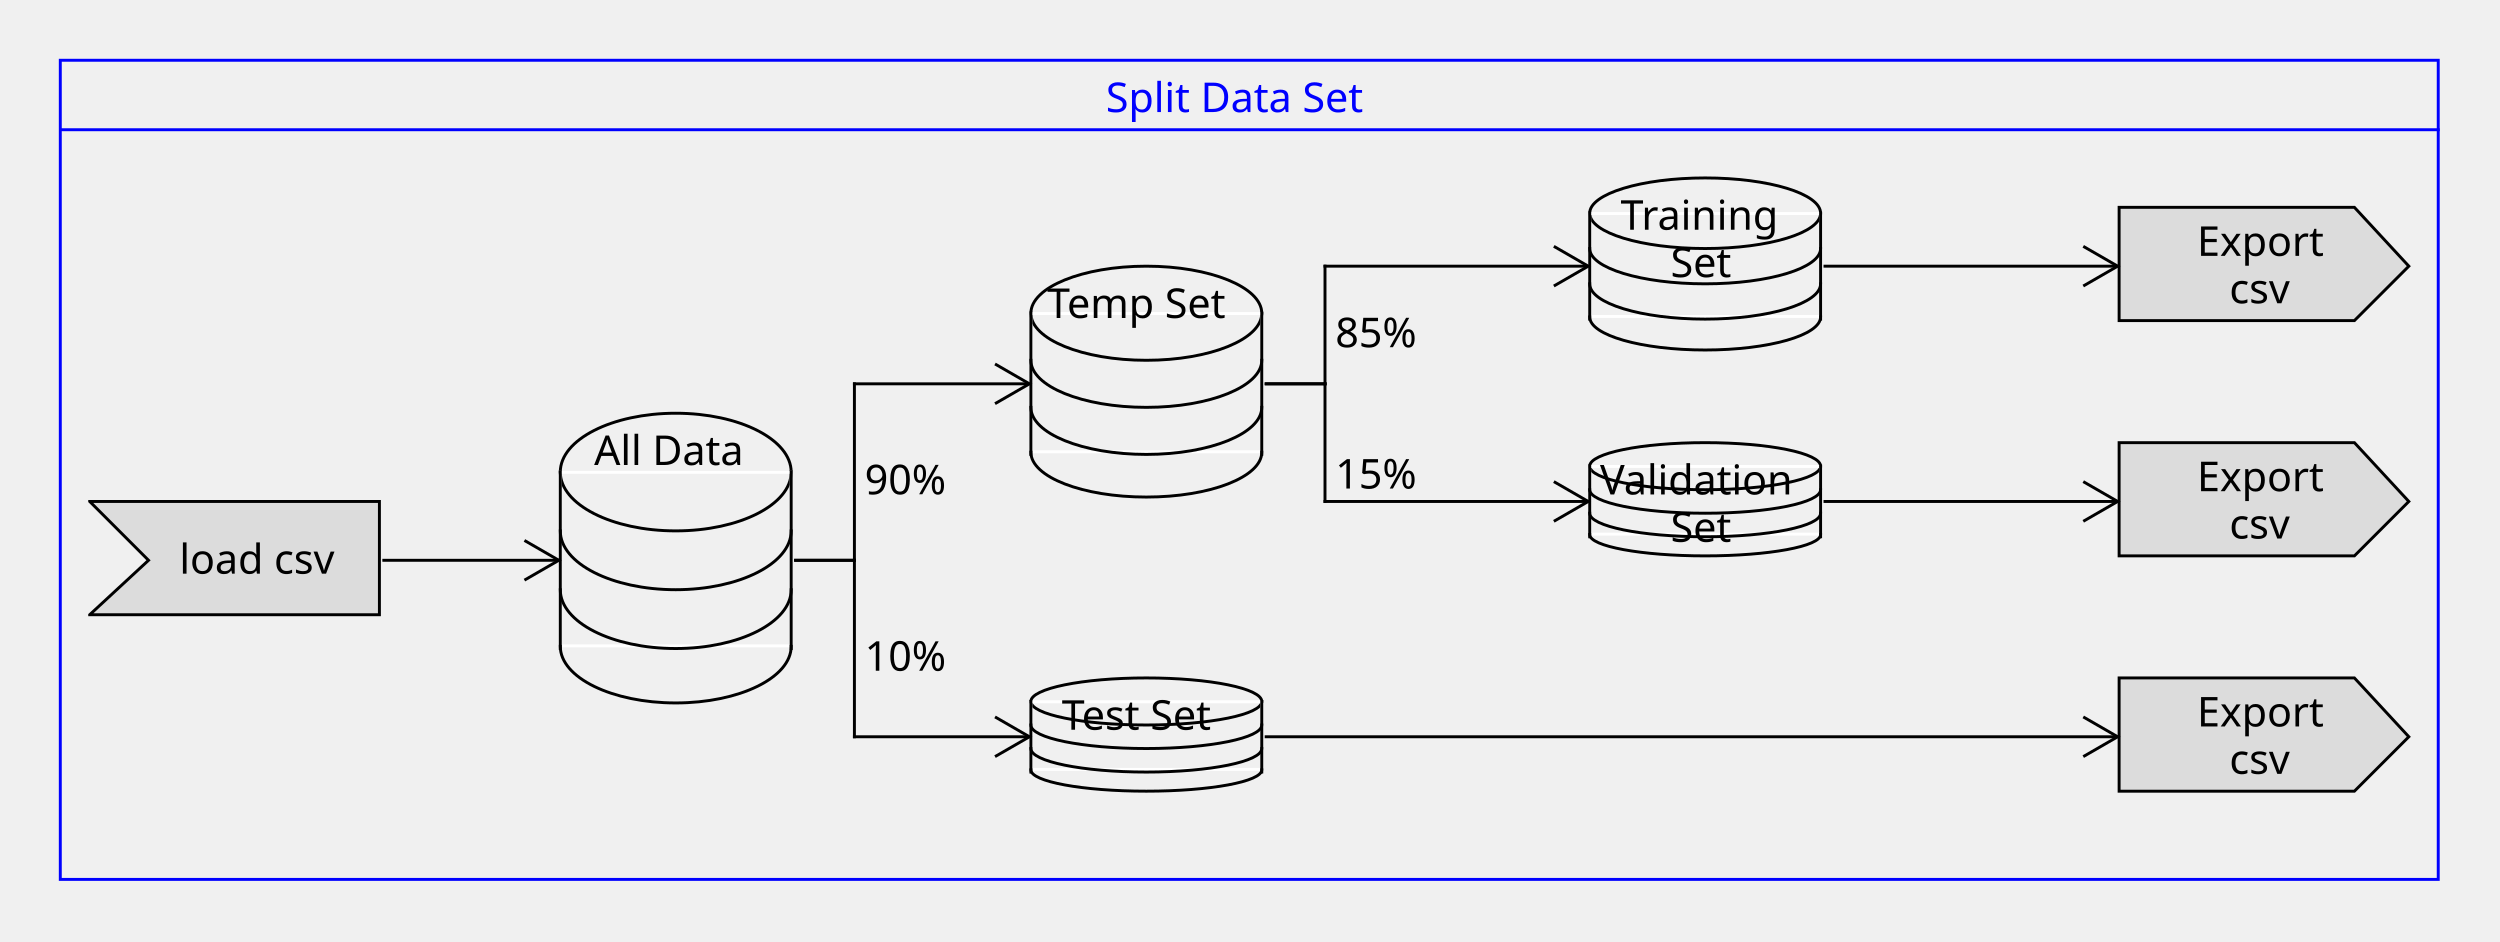
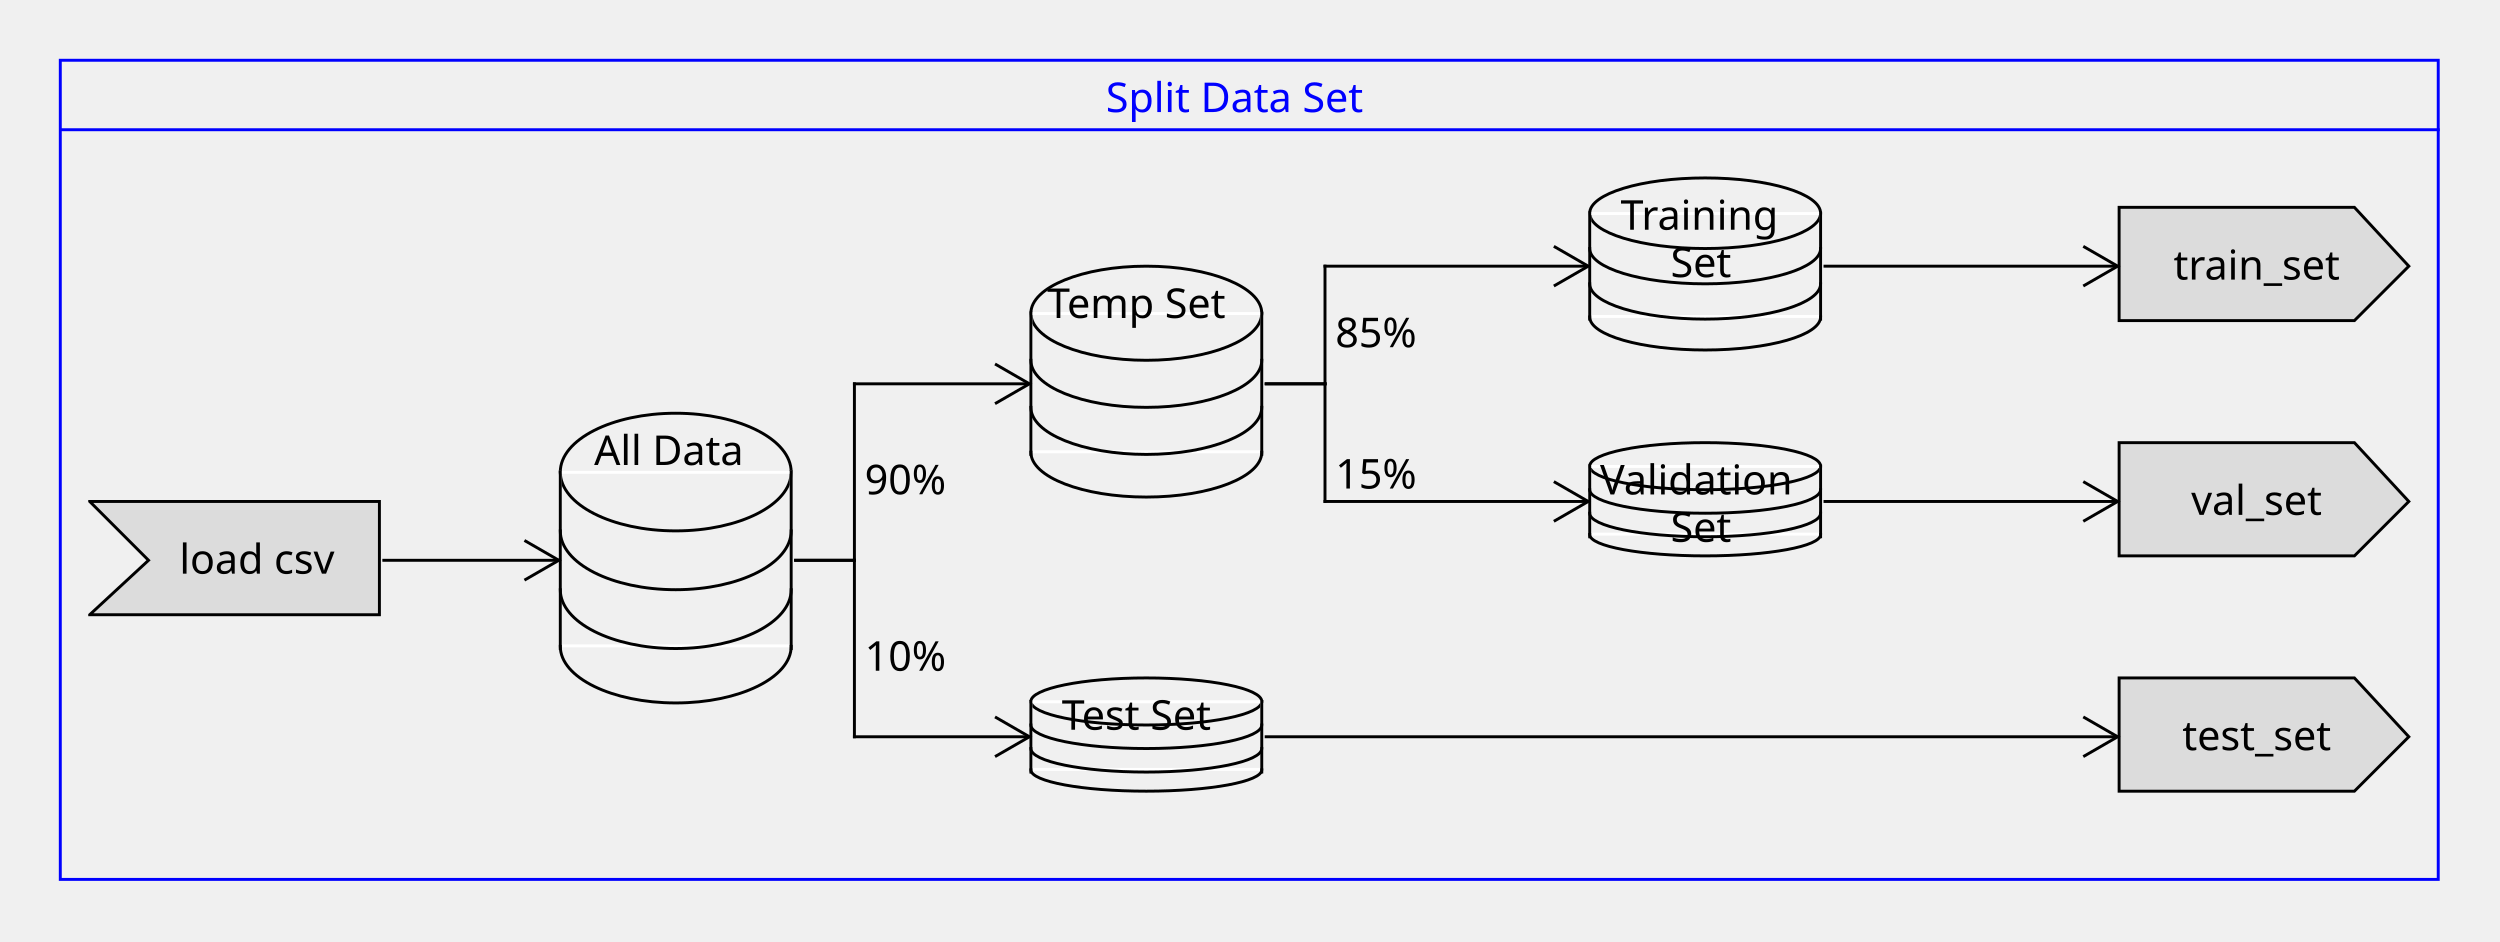
- <svg xmlns="http://www.w3.org/2000/svg" fill-opacity="1" color-rendering="auto" color-interpolation="auto" text-rendering="auto" stroke="black" stroke-linecap="square" width="850" stroke-miterlimit="10" shape-rendering="auto" stroke-opacity="1" fill="black" stroke-dasharray="none" font-weight="normal" stroke-width="1" viewBox="60 1200 850 320" height="320" font-family="'Dialog'" font-style="normal" stroke-linejoin="miter" font-size="12px" stroke-dashoffset="0" image-rendering="auto">
+ <svg xmlns="http://www.w3.org/2000/svg" fill-opacity="1" color-rendering="auto" color-interpolation="auto" text-rendering="auto" stroke="black" stroke-linecap="square" width="850" stroke-miterlimit="10" shape-rendering="auto" stroke-opacity="1" fill="black" stroke-dasharray="none" font-weight="normal" stroke-width="1" viewBox="80 1200 850 320" height="320" font-family="'Dialog'" font-style="normal" stroke-linejoin="miter" font-size="12px" stroke-dashoffset="0" image-rendering="auto">
  <defs id="genericDefs" />
  <g>
    <defs id="defs1">
      <clipPath clipPathUnits="userSpaceOnUse" id="clipPath1">
        <path d="M0 0 L2147483647 0 L2147483647 2147483647 L0 2147483647 L0 0 Z" />
      </clipPath>
      <clipPath clipPathUnits="userSpaceOnUse" id="clipPath2">
        <path d="M0 0 L0 280 L810 280 L810 0 Z" />
      </clipPath>
      <clipPath clipPathUnits="userSpaceOnUse" id="clipPath3">
        <path d="M0 0 L0 40 L100 40 L100 0 Z" />
      </clipPath>
      <clipPath clipPathUnits="userSpaceOnUse" id="clipPath4">
        <path d="M0 0 L0 80 L80 80 L80 0 Z" />
      </clipPath>
      <clipPath clipPathUnits="userSpaceOnUse" id="clipPath5">
        <path d="M0 0 L0 100 L80 100 L80 0 Z" />
      </clipPath>
      <clipPath clipPathUnits="userSpaceOnUse" id="clipPath6">
        <path d="M0 0 L0 40 L80 40 L80 0 Z" />
      </clipPath>
      <clipPath clipPathUnits="userSpaceOnUse" id="clipPath7">
        <path d="M0 0 L0 60 L80 60 L80 0 Z" />
      </clipPath>
      <clipPath clipPathUnits="userSpaceOnUse" id="clipPath8">
        <path d="M0 0 L0 30 L90 30 L90 0 Z" />
      </clipPath>
      <clipPath clipPathUnits="userSpaceOnUse" id="clipPath9">
        <path d="M0 0 L0 30 L320 30 L320 0 Z" />
      </clipPath>
      <clipPath clipPathUnits="userSpaceOnUse" id="clipPath10">
        <path d="M0 0 L0 30 L130 30 L130 0 Z" />
      </clipPath>
      <clipPath clipPathUnits="userSpaceOnUse" id="clipPath11">
        <path d="M0 0 L0 70 L140 70 L140 0 Z" />
      </clipPath>
      <clipPath clipPathUnits="userSpaceOnUse" id="clipPath12">
        <path d="M0 0 L0 90 L110 90 L110 0 Z" />
      </clipPath>
    </defs>
-     <g fill="rgb(255,255,255)" fill-opacity="0" transform="translate(80,1220)" stroke-opacity="0" stroke="rgb(255,255,255)">
+     <g fill="rgb(255,255,255)" fill-opacity="0" transform="translate(100,1220)" stroke-opacity="0" stroke="rgb(255,255,255)">
      <rect x="0.5" width="808.5" height="278.5" y="0.5" clip-path="url(#clipPath2)" stroke="none" />
    </g>
-     <g fill="blue" transform="translate(80,1220)" stroke="blue">
+     <g fill="blue" transform="translate(100,1220)" stroke="blue">
      <rect fill="none" x="0.5" width="808.5" height="278.5" y="0.5" clip-path="url(#clipPath2)" />
      <text x="356" font-size="14px" y="18.109" clip-path="url(#clipPath2)" font-family="sans-serif" stroke="none" xml:space="preserve">Split Data Set</text>
      <path fill="none" d="M1 24.109 L809 24.109" clip-path="url(#clipPath2)" />
    </g>
-     <g fill="rgb(200,200,200)" fill-opacity="0.49" transform="translate(780,1430)" stroke-opacity="0.49" stroke="rgb(200,200,200)">
+     <g fill="rgb(200,200,200)" fill-opacity="0.49" transform="translate(800,1430)" stroke-opacity="0.49" stroke="rgb(200,200,200)">
      <path d="M0.5 0.5 L80.5 0.5 L99 20.5 L80.5 39 L0.5 39 Z" stroke="none" clip-path="url(#clipPath3)" />
    </g>
-     <g transform="translate(780,1430)">
+     <g transform="translate(800,1430)">
      <path fill="none" d="M0.5 0.5 L80.5 0.5 L99 20.5 L80.5 39 L0.5 39 Z" clip-path="url(#clipPath3)" />
-       <text x="27" font-size="14px" y="17" clip-path="url(#clipPath3)" font-family="sans-serif" stroke="none" xml:space="preserve">Export</text>
-       <text x="38" font-size="14px" y="33.109" clip-path="url(#clipPath3)" font-family="sans-serif" stroke="none" xml:space="preserve">csv</text>
-     </g>
-     <g fill="rgb(200,200,200)" fill-opacity="0.49" transform="translate(780,1350)" stroke-opacity="0.49" stroke="rgb(200,200,200)">
+       <text x="22" font-size="14px" y="25.055" clip-path="url(#clipPath3)" font-family="sans-serif" stroke="none" xml:space="preserve">test_set</text>
+     </g>
+     <g fill="rgb(200,200,200)" fill-opacity="0.49" transform="translate(800,1350)" stroke-opacity="0.49" stroke="rgb(200,200,200)">
      <path d="M0.5 0.5 L80.5 0.5 L99 20.5 L80.5 39 L0.5 39 Z" stroke="none" clip-path="url(#clipPath3)" />
    </g>
-     <g transform="translate(780,1350)">
+     <g transform="translate(800,1350)">
      <path fill="none" d="M0.5 0.5 L80.5 0.5 L99 20.5 L80.5 39 L0.5 39 Z" clip-path="url(#clipPath3)" />
-       <text x="27" font-size="14px" y="17" clip-path="url(#clipPath3)" font-family="sans-serif" stroke="none" xml:space="preserve">Export</text>
-       <text x="38" font-size="14px" y="33.109" clip-path="url(#clipPath3)" font-family="sans-serif" stroke="none" xml:space="preserve">csv</text>
-     </g>
-     <g fill="rgb(200,200,200)" fill-opacity="0.49" transform="translate(780,1270)" stroke-opacity="0.49" stroke="rgb(200,200,200)">
+       <text x="25" font-size="14px" y="25.055" clip-path="url(#clipPath3)" font-family="sans-serif" stroke="none" xml:space="preserve">val_set</text>
+     </g>
+     <g fill="rgb(200,200,200)" fill-opacity="0.49" transform="translate(800,1270)" stroke-opacity="0.49" stroke="rgb(200,200,200)">
      <path d="M0.5 0.5 L80.5 0.5 L99 20.5 L80.5 39 L0.5 39 Z" stroke="none" clip-path="url(#clipPath3)" />
    </g>
-     <g transform="translate(780,1270)">
+     <g transform="translate(800,1270)">
      <path fill="none" d="M0.5 0.5 L80.5 0.5 L99 20.5 L80.5 39 L0.5 39 Z" clip-path="url(#clipPath3)" />
-       <text x="27" font-size="14px" y="17" clip-path="url(#clipPath3)" font-family="sans-serif" stroke="none" xml:space="preserve">Export</text>
-       <text x="38" font-size="14px" y="33.109" clip-path="url(#clipPath3)" font-family="sans-serif" stroke="none" xml:space="preserve">csv</text>
-     </g>
-     <g fill="rgb(200,200,200)" fill-opacity="0.49" transform="translate(90,1370)" stroke-opacity="0.49" stroke="rgb(200,200,200)">
+       <text x="19" font-size="14px" y="25.055" clip-path="url(#clipPath3)" font-family="sans-serif" stroke="none" xml:space="preserve">train_set</text>
+     </g>
+     <g fill="rgb(200,200,200)" fill-opacity="0.49" transform="translate(110,1370)" stroke-opacity="0.49" stroke="rgb(200,200,200)">
      <path d="M0.5 0.5 L99 0.5 L99 39 L0.5 39 L20.5 20.5 Z" stroke="none" clip-path="url(#clipPath3)" />
    </g>
-     <g transform="translate(90,1370)">
+     <g transform="translate(110,1370)">
      <path fill="none" d="M0.5 0.5 L99 0.5 L99 39 L0.5 39 L20.5 20.5 Z" clip-path="url(#clipPath3)" />
      <text x="31" font-size="14px" y="25.055" clip-path="url(#clipPath3)" font-family="sans-serif" stroke="none" xml:space="preserve">load csv</text>
    </g>
-     <g fill="rgb(255,255,255)" fill-opacity="0" transform="translate(410,1290)" stroke-opacity="0" stroke="rgb(255,255,255)">
+     <g fill="rgb(255,255,255)" fill-opacity="0" transform="translate(430,1290)" stroke-opacity="0" stroke="rgb(255,255,255)">
      <path d="M79 16.5 A39.25 16 0 0 0 0.5 16.5" stroke="none" clip-path="url(#clipPath4)" />
    </g>
-     <g transform="translate(410,1290)">
+     <g transform="translate(430,1290)">
      <path fill="none" d="M79 16.5 A39.25 16 0 0 0 0.5 16.5" clip-path="url(#clipPath4)" />
    </g>
-     <g fill="rgb(255,255,255)" fill-opacity="0" transform="translate(410,1290)" stroke-opacity="0" stroke="rgb(255,255,255)">
+     <g fill="rgb(255,255,255)" fill-opacity="0" transform="translate(430,1290)" stroke-opacity="0" stroke="rgb(255,255,255)">
      <path d="M0.5 16.5 A39.25 16 0 0 0 79 16.5" stroke="none" clip-path="url(#clipPath4)" />
    </g>
-     <g transform="translate(410,1290)">
+     <g transform="translate(430,1290)">
      <path fill="none" d="M0.5 16.5 A39.25 16 0 0 0 79 16.5" clip-path="url(#clipPath4)" />
    </g>
-     <g fill="rgb(255,255,255)" fill-opacity="0" transform="translate(410,1290)" stroke-opacity="0" stroke="rgb(255,255,255)">
+     <g fill="rgb(255,255,255)" fill-opacity="0" transform="translate(430,1290)" stroke-opacity="0" stroke="rgb(255,255,255)">
      <rect x="0.5" width="78.5" height="47" y="16.6" clip-path="url(#clipPath4)" stroke="none" />
    </g>
-     <g fill="white" transform="translate(410,1290)" stroke="white">
+     <g fill="white" transform="translate(430,1290)" stroke="white">
      <rect fill="none" x="0.5" width="78.5" height="47" y="16.6" clip-path="url(#clipPath4)" />
      <path fill="none" d="M0.5 16.5 L0.5 64.5" clip-path="url(#clipPath4)" stroke="black" />
      <path fill="none" d="M79 16.5 L79 64.5" clip-path="url(#clipPath4)" stroke="black" />
    </g>
-     <g fill="rgb(255,255,255)" fill-opacity="0" transform="translate(410,1290)" stroke-opacity="0" stroke="rgb(255,255,255)">
+     <g fill="rgb(255,255,255)" fill-opacity="0" transform="translate(430,1290)" stroke-opacity="0" stroke="rgb(255,255,255)">
      <path d="M0.5 32.5 A39.25 16 0 0 0 79 32.5" stroke="none" clip-path="url(#clipPath4)" />
    </g>
-     <g transform="translate(410,1290)">
+     <g transform="translate(430,1290)">
      <path fill="none" d="M0.5 32.5 A39.25 16 0 0 0 79 32.5" clip-path="url(#clipPath4)" />
    </g>
-     <g fill="rgb(255,255,255)" fill-opacity="0" transform="translate(410,1290)" stroke-opacity="0" stroke="rgb(255,255,255)">
+     <g fill="rgb(255,255,255)" fill-opacity="0" transform="translate(430,1290)" stroke-opacity="0" stroke="rgb(255,255,255)">
      <path d="M0.5 48.5 A39.25 16 0 0 0 79 48.5" stroke="none" clip-path="url(#clipPath4)" />
    </g>
-     <g transform="translate(410,1290)">
+     <g transform="translate(430,1290)">
      <path fill="none" d="M0.5 48.5 A39.25 16 0 0 0 79 48.5" clip-path="url(#clipPath4)" />
    </g>
-     <g fill="rgb(255,255,255)" fill-opacity="0" transform="translate(410,1290)" stroke-opacity="0" stroke="rgb(255,255,255)">
+     <g fill="rgb(255,255,255)" fill-opacity="0" transform="translate(430,1290)" stroke-opacity="0" stroke="rgb(255,255,255)">
      <path d="M0.5 63.75 A39.25 15.25 0 0 0 79 63.75" stroke="none" clip-path="url(#clipPath4)" />
    </g>
-     <g transform="translate(410,1290)">
+     <g transform="translate(430,1290)">
      <path fill="none" d="M0.5 63.75 A39.25 15.25 0 0 0 79 63.75" clip-path="url(#clipPath4)" />
      <text x="6" font-size="14px" y="18.109" clip-path="url(#clipPath4)" font-family="sans-serif" stroke="none" xml:space="preserve">Temp Set</text>
    </g>
-     <g fill="rgb(255,255,255)" fill-opacity="0" transform="translate(250,1340)" stroke-opacity="0" stroke="rgb(255,255,255)">
+     <g fill="rgb(255,255,255)" fill-opacity="0" transform="translate(270,1340)" stroke-opacity="0" stroke="rgb(255,255,255)">
      <path d="M79 20.5 A39.25 20 0 0 0 0.5 20.5" stroke="none" clip-path="url(#clipPath5)" />
    </g>
-     <g transform="translate(250,1340)">
+     <g transform="translate(270,1340)">
      <path fill="none" d="M79 20.5 A39.25 20 0 0 0 0.5 20.5" clip-path="url(#clipPath5)" />
    </g>
-     <g fill="rgb(255,255,255)" fill-opacity="0" transform="translate(250,1340)" stroke-opacity="0" stroke="rgb(255,255,255)">
+     <g fill="rgb(255,255,255)" fill-opacity="0" transform="translate(270,1340)" stroke-opacity="0" stroke="rgb(255,255,255)">
      <path d="M0.5 20.5 A39.25 20 0 0 0 79 20.5" stroke="none" clip-path="url(#clipPath5)" />
    </g>
-     <g transform="translate(250,1340)">
+     <g transform="translate(270,1340)">
      <path fill="none" d="M0.5 20.5 A39.25 20 0 0 0 79 20.5" clip-path="url(#clipPath5)" />
    </g>
-     <g fill="rgb(255,255,255)" fill-opacity="0" transform="translate(250,1340)" stroke-opacity="0" stroke="rgb(255,255,255)">
+     <g fill="rgb(255,255,255)" fill-opacity="0" transform="translate(270,1340)" stroke-opacity="0" stroke="rgb(255,255,255)">
      <rect x="0.5" width="78.5" height="59" y="20.6" clip-path="url(#clipPath5)" stroke="none" />
    </g>
-     <g fill="white" transform="translate(250,1340)" stroke="white">
+     <g fill="white" transform="translate(270,1340)" stroke="white">
      <rect fill="none" x="0.5" width="78.5" height="59" y="20.6" clip-path="url(#clipPath5)" />
      <path fill="none" d="M0.5 20.5 L0.5 80.5" clip-path="url(#clipPath5)" stroke="black" />
      <path fill="none" d="M79 20.5 L79 80.5" clip-path="url(#clipPath5)" stroke="black" />
    </g>
-     <g fill="rgb(255,255,255)" fill-opacity="0" transform="translate(250,1340)" stroke-opacity="0" stroke="rgb(255,255,255)">
+     <g fill="rgb(255,255,255)" fill-opacity="0" transform="translate(270,1340)" stroke-opacity="0" stroke="rgb(255,255,255)">
      <path d="M0.5 40.5 A39.25 20 0 0 0 79 40.5" stroke="none" clip-path="url(#clipPath5)" />
    </g>
-     <g transform="translate(250,1340)">
+     <g transform="translate(270,1340)">
      <path fill="none" d="M0.5 40.5 A39.25 20 0 0 0 79 40.5" clip-path="url(#clipPath5)" />
    </g>
-     <g fill="rgb(255,255,255)" fill-opacity="0" transform="translate(250,1340)" stroke-opacity="0" stroke="rgb(255,255,255)">
+     <g fill="rgb(255,255,255)" fill-opacity="0" transform="translate(270,1340)" stroke-opacity="0" stroke="rgb(255,255,255)">
      <path d="M0.5 60.5 A39.25 20 0 0 0 79 60.5" stroke="none" clip-path="url(#clipPath5)" />
    </g>
-     <g transform="translate(250,1340)">
+     <g transform="translate(270,1340)">
      <path fill="none" d="M0.5 60.5 A39.25 20 0 0 0 79 60.5" clip-path="url(#clipPath5)" />
    </g>
-     <g fill="rgb(255,255,255)" fill-opacity="0" transform="translate(250,1340)" stroke-opacity="0" stroke="rgb(255,255,255)">
+     <g fill="rgb(255,255,255)" fill-opacity="0" transform="translate(270,1340)" stroke-opacity="0" stroke="rgb(255,255,255)">
      <path d="M0.5 79.75 A39.25 19.25 0 0 0 79 79.75" stroke="none" clip-path="url(#clipPath5)" />
    </g>
-     <g transform="translate(250,1340)">
+     <g transform="translate(270,1340)">
      <path fill="none" d="M0.5 79.75 A39.25 19.25 0 0 0 79 79.75" clip-path="url(#clipPath5)" />
      <text x="12" font-size="14px" y="18.109" clip-path="url(#clipPath5)" font-family="sans-serif" stroke="none" xml:space="preserve">All Data</text>
    </g>
-     <g fill="rgb(255,255,255)" fill-opacity="0" transform="translate(410,1430)" stroke-opacity="0" stroke="rgb(255,255,255)">
+     <g fill="rgb(255,255,255)" fill-opacity="0" transform="translate(430,1430)" stroke-opacity="0" stroke="rgb(255,255,255)">
      <path d="M79 8.5 A39.25 8 0 0 0 0.5 8.5" stroke="none" clip-path="url(#clipPath6)" />
    </g>
-     <g transform="translate(410,1430)">
+     <g transform="translate(430,1430)">
      <path fill="none" d="M79 8.5 A39.25 8 0 0 0 0.5 8.5" clip-path="url(#clipPath6)" />
    </g>
-     <g fill="rgb(255,255,255)" fill-opacity="0" transform="translate(410,1430)" stroke-opacity="0" stroke="rgb(255,255,255)">
+     <g fill="rgb(255,255,255)" fill-opacity="0" transform="translate(430,1430)" stroke-opacity="0" stroke="rgb(255,255,255)">
      <path d="M0.5 8.5 A39.25 8 0 0 0 79 8.5" stroke="none" clip-path="url(#clipPath6)" />
    </g>
-     <g transform="translate(410,1430)">
+     <g transform="translate(430,1430)">
      <path fill="none" d="M0.5 8.5 A39.25 8 0 0 0 79 8.5" clip-path="url(#clipPath6)" />
    </g>
-     <g fill="rgb(255,255,255)" fill-opacity="0" transform="translate(410,1430)" stroke-opacity="0" stroke="rgb(255,255,255)">
+     <g fill="rgb(255,255,255)" fill-opacity="0" transform="translate(430,1430)" stroke-opacity="0" stroke="rgb(255,255,255)">
      <rect x="0.5" width="78.5" height="23" y="8.6" clip-path="url(#clipPath6)" stroke="none" />
    </g>
-     <g fill="white" transform="translate(410,1430)" stroke="white">
+     <g fill="white" transform="translate(430,1430)" stroke="white">
      <rect fill="none" x="0.5" width="78.5" height="23" y="8.6" clip-path="url(#clipPath6)" />
      <path fill="none" d="M0.5 8.5 L0.5 32.5" clip-path="url(#clipPath6)" stroke="black" />
      <path fill="none" d="M79 8.5 L79 32.5" clip-path="url(#clipPath6)" stroke="black" />
    </g>
-     <g fill="rgb(255,255,255)" fill-opacity="0" transform="translate(410,1430)" stroke-opacity="0" stroke="rgb(255,255,255)">
+     <g fill="rgb(255,255,255)" fill-opacity="0" transform="translate(430,1430)" stroke-opacity="0" stroke="rgb(255,255,255)">
      <path d="M0.5 16.5 A39.25 8 0 0 0 79 16.5" stroke="none" clip-path="url(#clipPath6)" />
    </g>
-     <g transform="translate(410,1430)">
+     <g transform="translate(430,1430)">
      <path fill="none" d="M0.5 16.5 A39.25 8 0 0 0 79 16.5" clip-path="url(#clipPath6)" />
    </g>
-     <g fill="rgb(255,255,255)" fill-opacity="0" transform="translate(410,1430)" stroke-opacity="0" stroke="rgb(255,255,255)">
+     <g fill="rgb(255,255,255)" fill-opacity="0" transform="translate(430,1430)" stroke-opacity="0" stroke="rgb(255,255,255)">
      <path d="M0.5 24.5 A39.25 8 0 0 0 79 24.5" stroke="none" clip-path="url(#clipPath6)" />
    </g>
-     <g transform="translate(410,1430)">
+     <g transform="translate(430,1430)">
      <path fill="none" d="M0.5 24.5 A39.25 8 0 0 0 79 24.5" clip-path="url(#clipPath6)" />
    </g>
-     <g fill="rgb(255,255,255)" fill-opacity="0" transform="translate(410,1430)" stroke-opacity="0" stroke="rgb(255,255,255)">
+     <g fill="rgb(255,255,255)" fill-opacity="0" transform="translate(430,1430)" stroke-opacity="0" stroke="rgb(255,255,255)">
      <path d="M0.5 31.75 A39.25 7.25 0 0 0 79 31.75" stroke="none" clip-path="url(#clipPath6)" />
    </g>
-     <g transform="translate(410,1430)">
+     <g transform="translate(430,1430)">
      <path fill="none" d="M0.5 31.75 A39.25 7.25 0 0 0 79 31.75" clip-path="url(#clipPath6)" />
      <text x="11" font-size="14px" y="18.109" clip-path="url(#clipPath6)" font-family="sans-serif" stroke="none" xml:space="preserve">Test Set</text>
    </g>
-     <g fill="rgb(255,255,255)" fill-opacity="0" transform="translate(600,1260)" stroke-opacity="0" stroke="rgb(255,255,255)">
+     <g fill="rgb(255,255,255)" fill-opacity="0" transform="translate(620,1260)" stroke-opacity="0" stroke="rgb(255,255,255)">
      <path d="M79 12.5 A39.25 12 0 0 0 0.5 12.5" stroke="none" clip-path="url(#clipPath7)" />
    </g>
-     <g transform="translate(600,1260)">
+     <g transform="translate(620,1260)">
      <path fill="none" d="M79 12.5 A39.25 12 0 0 0 0.5 12.5" clip-path="url(#clipPath7)" />
    </g>
-     <g fill="rgb(255,255,255)" fill-opacity="0" transform="translate(600,1260)" stroke-opacity="0" stroke="rgb(255,255,255)">
+     <g fill="rgb(255,255,255)" fill-opacity="0" transform="translate(620,1260)" stroke-opacity="0" stroke="rgb(255,255,255)">
      <path d="M0.5 12.5 A39.25 12 0 0 0 79 12.5" stroke="none" clip-path="url(#clipPath7)" />
    </g>
-     <g transform="translate(600,1260)">
+     <g transform="translate(620,1260)">
      <path fill="none" d="M0.5 12.5 A39.25 12 0 0 0 79 12.5" clip-path="url(#clipPath7)" />
    </g>
-     <g fill="rgb(255,255,255)" fill-opacity="0" transform="translate(600,1260)" stroke-opacity="0" stroke="rgb(255,255,255)">
+     <g fill="rgb(255,255,255)" fill-opacity="0" transform="translate(620,1260)" stroke-opacity="0" stroke="rgb(255,255,255)">
      <rect x="0.5" width="78.5" height="35" y="12.6" clip-path="url(#clipPath7)" stroke="none" />
    </g>
-     <g fill="white" transform="translate(600,1260)" stroke="white">
+     <g fill="white" transform="translate(620,1260)" stroke="white">
      <rect fill="none" x="0.5" width="78.5" height="35" y="12.6" clip-path="url(#clipPath7)" />
      <path fill="none" d="M0.5 12.5 L0.5 48.5" clip-path="url(#clipPath7)" stroke="black" />
      <path fill="none" d="M79 12.5 L79 48.5" clip-path="url(#clipPath7)" stroke="black" />
    </g>
-     <g fill="rgb(255,255,255)" fill-opacity="0" transform="translate(600,1260)" stroke-opacity="0" stroke="rgb(255,255,255)">
+     <g fill="rgb(255,255,255)" fill-opacity="0" transform="translate(620,1260)" stroke-opacity="0" stroke="rgb(255,255,255)">
      <path d="M0.5 24.5 A39.25 12 0 0 0 79 24.5" stroke="none" clip-path="url(#clipPath7)" />
    </g>
-     <g transform="translate(600,1260)">
+     <g transform="translate(620,1260)">
      <path fill="none" d="M0.5 24.5 A39.25 12 0 0 0 79 24.5" clip-path="url(#clipPath7)" />
    </g>
-     <g fill="rgb(255,255,255)" fill-opacity="0" transform="translate(600,1260)" stroke-opacity="0" stroke="rgb(255,255,255)">
+     <g fill="rgb(255,255,255)" fill-opacity="0" transform="translate(620,1260)" stroke-opacity="0" stroke="rgb(255,255,255)">
      <path d="M0.5 36.5 A39.25 12 0 0 0 79 36.5" stroke="none" clip-path="url(#clipPath7)" />
    </g>
-     <g transform="translate(600,1260)">
+     <g transform="translate(620,1260)">
      <path fill="none" d="M0.5 36.5 A39.25 12 0 0 0 79 36.5" clip-path="url(#clipPath7)" />
    </g>
-     <g fill="rgb(255,255,255)" fill-opacity="0" transform="translate(600,1260)" stroke-opacity="0" stroke="rgb(255,255,255)">
+     <g fill="rgb(255,255,255)" fill-opacity="0" transform="translate(620,1260)" stroke-opacity="0" stroke="rgb(255,255,255)">
      <path d="M0.5 47.75 A39.25 11.25 0 0 0 79 47.75" stroke="none" clip-path="url(#clipPath7)" />
    </g>
-     <g transform="translate(600,1260)">
+     <g transform="translate(620,1260)">
      <path fill="none" d="M0.5 47.75 A39.25 11.25 0 0 0 79 47.75" clip-path="url(#clipPath7)" />
      <text x="11" font-size="14px" y="18.109" clip-path="url(#clipPath7)" font-family="sans-serif" stroke="none" xml:space="preserve">Training </text>
      <text x="28" font-size="14px" y="34.219" clip-path="url(#clipPath7)" font-family="sans-serif" stroke="none" xml:space="preserve">Set</text>
    </g>
-     <g fill="rgb(255,255,255)" fill-opacity="0" transform="translate(600,1350)" stroke-opacity="0" stroke="rgb(255,255,255)">
+     <g fill="rgb(255,255,255)" fill-opacity="0" transform="translate(620,1350)" stroke-opacity="0" stroke="rgb(255,255,255)">
      <path d="M79 8.5 A39.25 8 0 0 0 0.5 8.5" stroke="none" clip-path="url(#clipPath6)" />
    </g>
-     <g transform="translate(600,1350)">
+     <g transform="translate(620,1350)">
      <path fill="none" d="M79 8.5 A39.25 8 0 0 0 0.5 8.5" clip-path="url(#clipPath6)" />
    </g>
-     <g fill="rgb(255,255,255)" fill-opacity="0" transform="translate(600,1350)" stroke-opacity="0" stroke="rgb(255,255,255)">
+     <g fill="rgb(255,255,255)" fill-opacity="0" transform="translate(620,1350)" stroke-opacity="0" stroke="rgb(255,255,255)">
      <path d="M0.5 8.5 A39.25 8 0 0 0 79 8.5" stroke="none" clip-path="url(#clipPath6)" />
    </g>
-     <g transform="translate(600,1350)">
+     <g transform="translate(620,1350)">
      <path fill="none" d="M0.5 8.5 A39.25 8 0 0 0 79 8.5" clip-path="url(#clipPath6)" />
    </g>
-     <g fill="rgb(255,255,255)" fill-opacity="0" transform="translate(600,1350)" stroke-opacity="0" stroke="rgb(255,255,255)">
+     <g fill="rgb(255,255,255)" fill-opacity="0" transform="translate(620,1350)" stroke-opacity="0" stroke="rgb(255,255,255)">
      <rect x="0.5" width="78.5" height="23" y="8.6" clip-path="url(#clipPath6)" stroke="none" />
    </g>
-     <g fill="white" transform="translate(600,1350)" stroke="white">
+     <g fill="white" transform="translate(620,1350)" stroke="white">
      <rect fill="none" x="0.5" width="78.5" height="23" y="8.6" clip-path="url(#clipPath6)" />
      <path fill="none" d="M0.5 8.5 L0.5 32.5" clip-path="url(#clipPath6)" stroke="black" />
      <path fill="none" d="M79 8.5 L79 32.5" clip-path="url(#clipPath6)" stroke="black" />
    </g>
-     <g fill="rgb(255,255,255)" fill-opacity="0" transform="translate(600,1350)" stroke-opacity="0" stroke="rgb(255,255,255)">
+     <g fill="rgb(255,255,255)" fill-opacity="0" transform="translate(620,1350)" stroke-opacity="0" stroke="rgb(255,255,255)">
      <path d="M0.5 16.5 A39.25 8 0 0 0 79 16.5" stroke="none" clip-path="url(#clipPath6)" />
    </g>
-     <g transform="translate(600,1350)">
+     <g transform="translate(620,1350)">
      <path fill="none" d="M0.5 16.5 A39.25 8 0 0 0 79 16.5" clip-path="url(#clipPath6)" />
    </g>
-     <g fill="rgb(255,255,255)" fill-opacity="0" transform="translate(600,1350)" stroke-opacity="0" stroke="rgb(255,255,255)">
+     <g fill="rgb(255,255,255)" fill-opacity="0" transform="translate(620,1350)" stroke-opacity="0" stroke="rgb(255,255,255)">
      <path d="M0.5 24.5 A39.25 8 0 0 0 79 24.5" stroke="none" clip-path="url(#clipPath6)" />
    </g>
-     <g transform="translate(600,1350)">
+     <g transform="translate(620,1350)">
      <path fill="none" d="M0.5 24.5 A39.25 8 0 0 0 79 24.5" clip-path="url(#clipPath6)" />
    </g>
-     <g fill="rgb(255,255,255)" fill-opacity="0" transform="translate(600,1350)" stroke-opacity="0" stroke="rgb(255,255,255)">
+     <g fill="rgb(255,255,255)" fill-opacity="0" transform="translate(620,1350)" stroke-opacity="0" stroke="rgb(255,255,255)">
      <path d="M0.5 31.75 A39.25 7.25 0 0 0 79 31.75" stroke="none" clip-path="url(#clipPath6)" />
    </g>
-     <g transform="translate(600,1350)">
+     <g transform="translate(620,1350)">
      <path fill="none" d="M0.5 31.75 A39.25 7.25 0 0 0 79 31.75" clip-path="url(#clipPath6)" />
      <text x="4" font-size="14px" y="18.109" clip-path="url(#clipPath6)" font-family="sans-serif" stroke="none" xml:space="preserve">Validation </text>
      <text x="28" font-size="14px" y="34.219" clip-path="url(#clipPath6)" font-family="sans-serif" stroke="none" xml:space="preserve">Set</text>
    </g>
-     <g transform="translate(180,1380)">
+     <g transform="translate(200,1380)">
      <path fill="none" d="M69.5 10.5 L10.5 10.5" clip-path="url(#clipPath8)" />
      <path fill="none" d="M58.742 4 L70 10.5 L58.742 17" clip-path="url(#clipPath8)" />
    </g>
-     <g transform="translate(480,1440)">
+     <g transform="translate(500,1440)">
      <path fill="none" d="M299.5 10.5 L10.5 10.5" clip-path="url(#clipPath9)" />
      <path fill="none" d="M288.742 4 L300 10.5 L288.742 17" clip-path="url(#clipPath9)" />
    </g>
-     <g transform="translate(670,1360)">
+     <g transform="translate(690,1360)">
      <path fill="none" d="M109.5 10.5 L10.5 10.5" clip-path="url(#clipPath10)" />
      <path fill="none" d="M98.742 4 L110 10.5 L98.742 17" clip-path="url(#clipPath10)" />
    </g>
-     <g transform="translate(670,1280)">
+     <g transform="translate(690,1280)">
      <path fill="none" d="M109.5 10.5 L10.5 10.5" clip-path="url(#clipPath10)" />
      <path fill="none" d="M98.742 4 L110 10.5 L98.742 17" clip-path="url(#clipPath10)" />
    </g>
-     <g transform="translate(480,1320)">
+     <g transform="translate(500,1320)">
      <path fill="none" d="M119.5 50.5 L30.5 50.5" clip-path="url(#clipPath11)" />
      <path fill="none" d="M30.5 50.5 L30.5 10.5" clip-path="url(#clipPath11)" />
      <path fill="none" d="M30.5 10.5 L10.5 10.5" clip-path="url(#clipPath11)" />
      <path fill="none" d="M108.742 44 L120 50.5 L108.742 57" clip-path="url(#clipPath11)" />
      <text x="34" font-size="14px" y="46.109" clip-path="url(#clipPath11)" font-family="sans-serif" stroke="none" xml:space="preserve">15%</text>
    </g>
-     <g transform="translate(480,1280)">
+     <g transform="translate(500,1280)">
      <path fill="none" d="M119.5 10.5 L30.5 10.5" clip-path="url(#clipPath11)" />
      <path fill="none" d="M30.5 10.5 L30.5 50.5" clip-path="url(#clipPath11)" />
      <path fill="none" d="M30.5 50.5 L10.5 50.5" clip-path="url(#clipPath11)" />
      <path fill="none" d="M108.742 4 L120 10.5 L108.742 17" clip-path="url(#clipPath11)" />
      <text x="34" font-size="14px" y="38.055" clip-path="url(#clipPath11)" font-family="sans-serif" stroke="none" xml:space="preserve">85%</text>
    </g>
-     <g transform="translate(320,1380)">
+     <g transform="translate(340,1380)">
      <path fill="none" d="M89.5 70.5 L30.5 70.5" clip-path="url(#clipPath12)" />
      <path fill="none" d="M30.5 70.5 L30.5 10.5" clip-path="url(#clipPath12)" />
      <path fill="none" d="M30.5 10.5 L10.5 10.5" clip-path="url(#clipPath12)" />
      <path fill="none" d="M78.742 64 L90 70.5 L78.742 77" clip-path="url(#clipPath12)" />
      <text x="34" font-size="14px" y="48.055" clip-path="url(#clipPath12)" font-family="sans-serif" stroke="none" xml:space="preserve">10%</text>
    </g>
-     <g transform="translate(320,1320)">
+     <g transform="translate(340,1320)">
      <path fill="none" d="M89.5 10.5 L30.5 10.5" clip-path="url(#clipPath12)" />
      <path fill="none" d="M30.5 10.5 L30.5 70.5" clip-path="url(#clipPath12)" />
      <path fill="none" d="M30.5 70.5 L10.5 70.5" clip-path="url(#clipPath12)" />
      <path fill="none" d="M78.742 4 L90 10.5 L78.742 17" clip-path="url(#clipPath12)" />
      <text x="34" font-size="14px" y="48.055" clip-path="url(#clipPath12)" font-family="sans-serif" stroke="none" xml:space="preserve">90%</text>
    </g>
  </g>
</svg>
